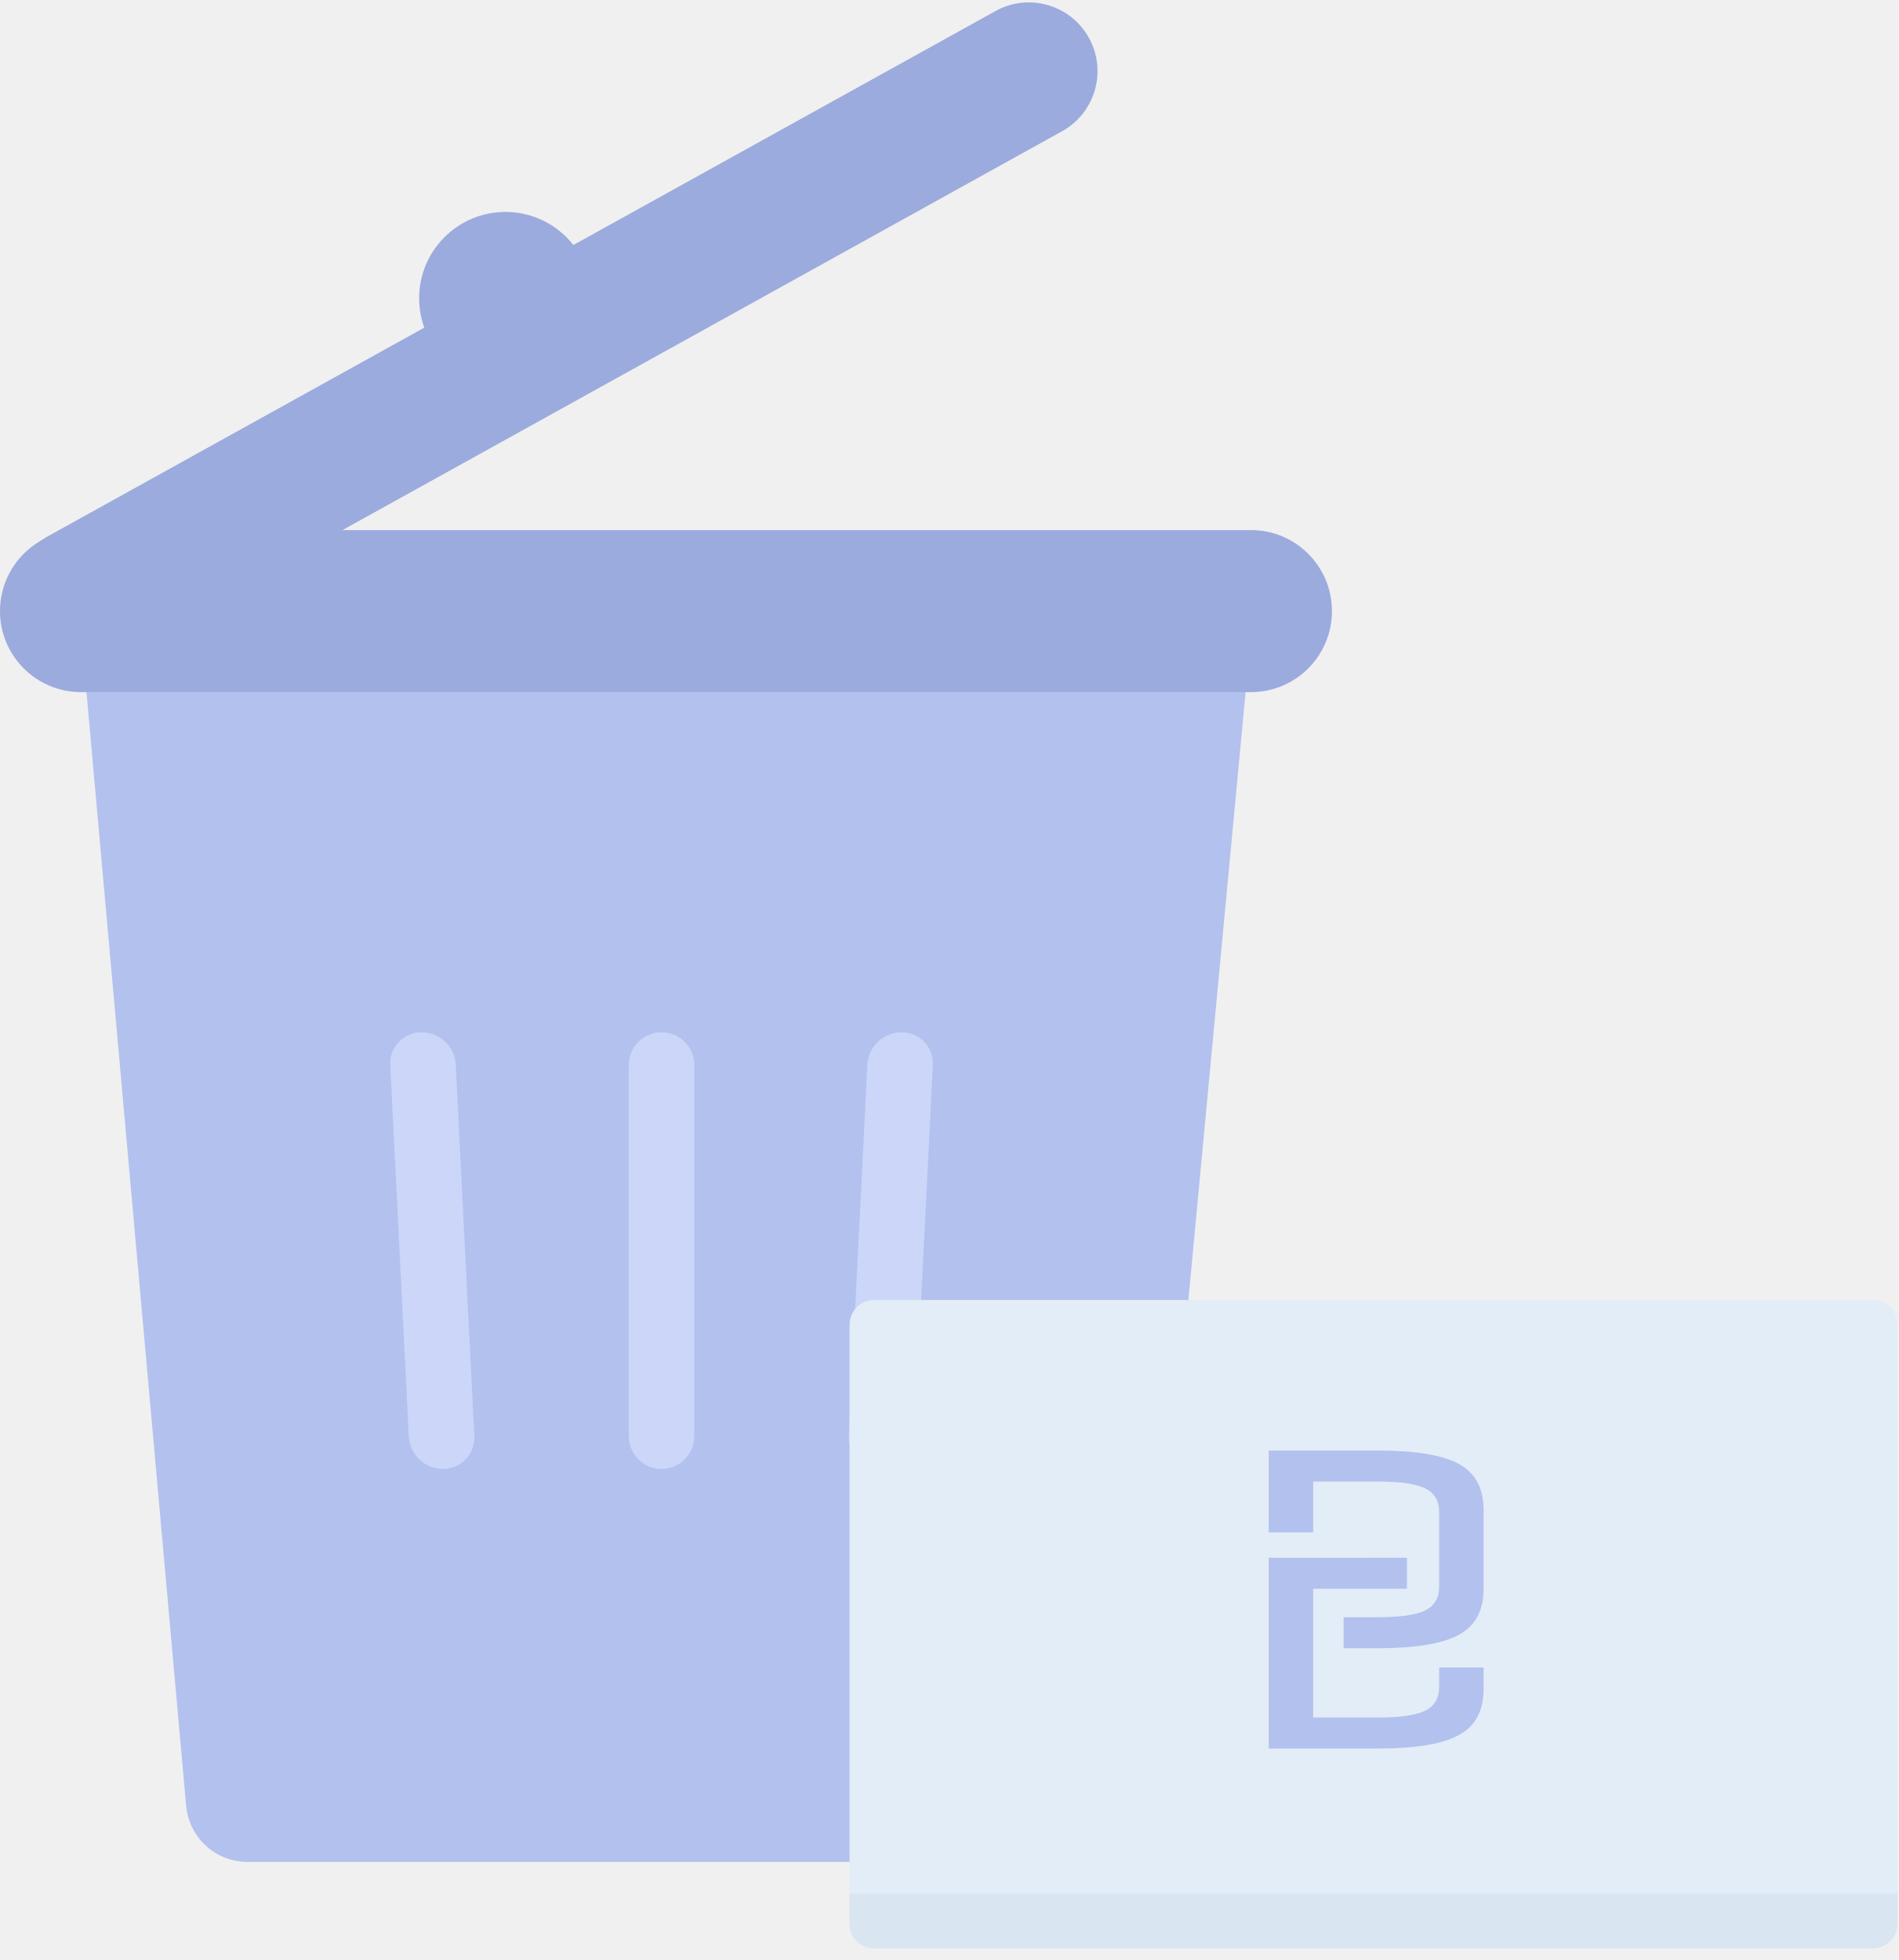
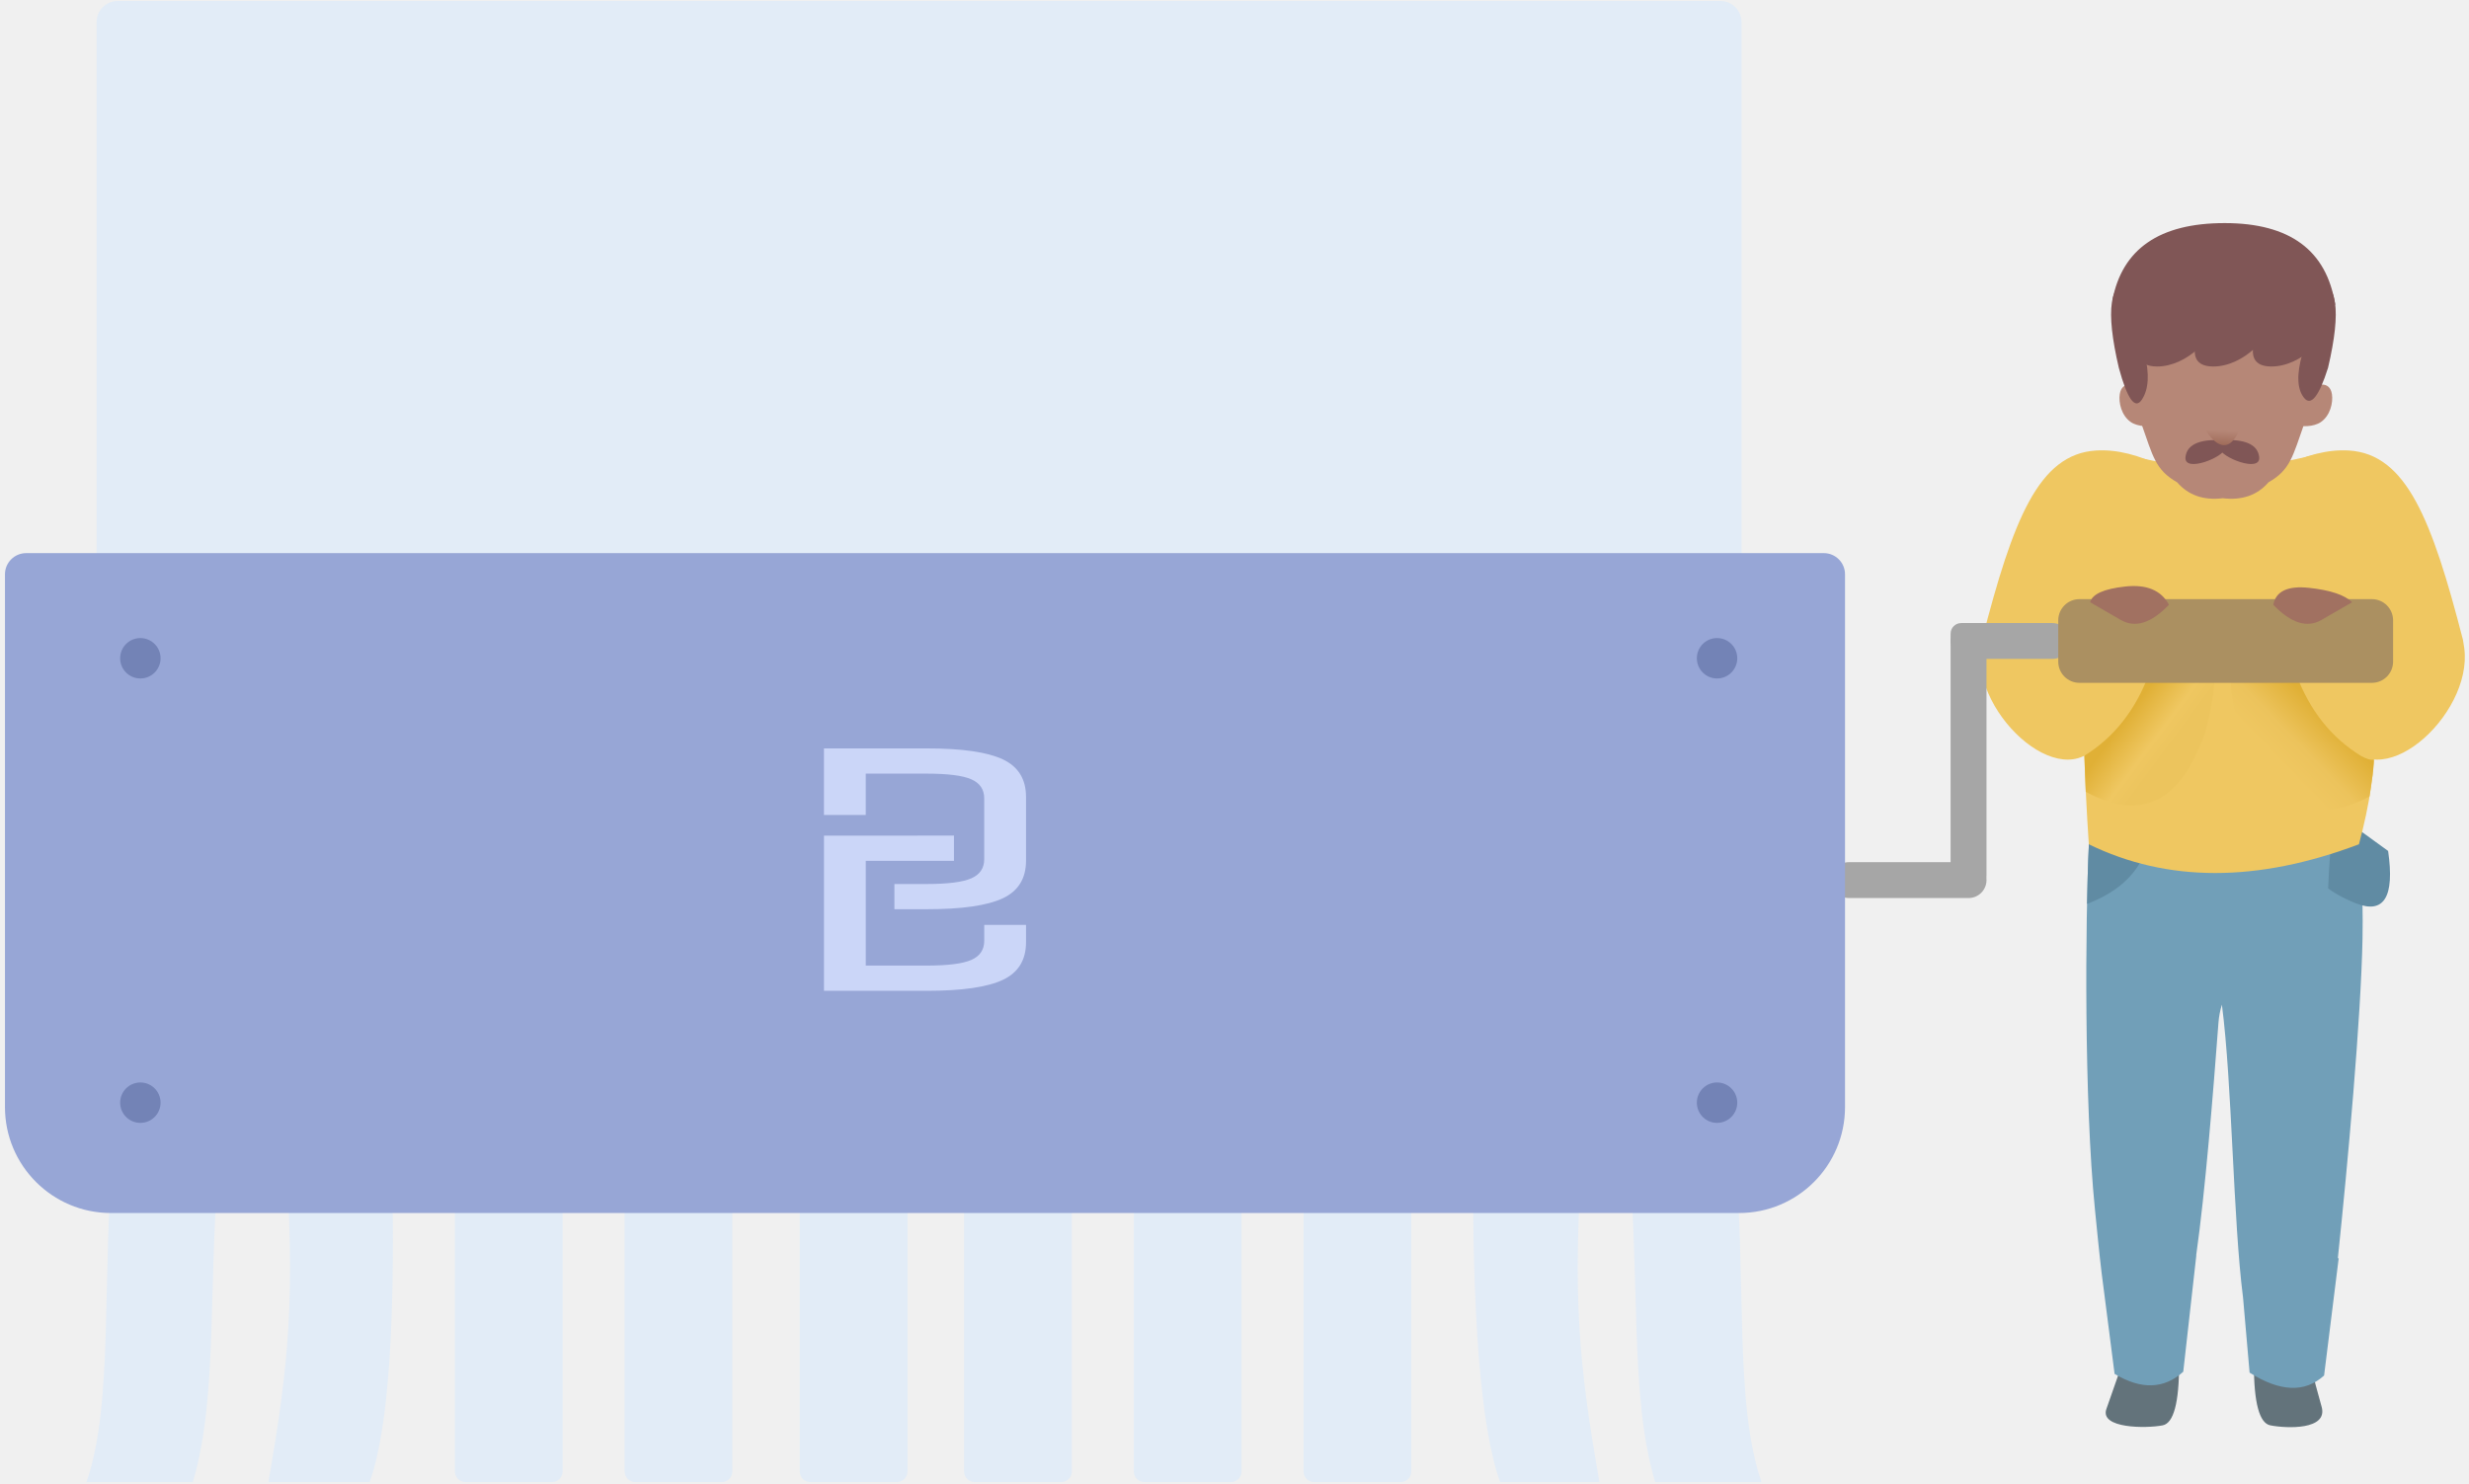
- <svg xmlns="http://www.w3.org/2000/svg" width="154" height="159" viewBox="0 0 154 159">
-   <g fill="none" fill-rule="evenodd" transform="translate(-1 -2)">
-     <path fill="#B3C1EE" d="M7.315 50.314h95.46l-9.244 98.198a5 5 0 0 1-4.978 4.531H21.079a5 5 0 0 1-4.98-4.554L7.315 50.314z" />
-     <g fill="#CBD6F9" transform="translate(32.522 85.738)">
-       <path d="M2.657 0a2.793 2.793 0 0 1 2.79 2.653l1.505 30.118a2.527 2.527 0 0 1-2.524 2.653 2.793 2.793 0 0 1-2.79-2.653L.134 2.653A2.527 2.527 0 0 1 2.657 0zM41.623 0a2.527 2.527 0 0 1 2.524 2.653l-1.505 30.118a2.793 2.793 0 0 1-2.79 2.653 2.527 2.527 0 0 1-2.524-2.653l1.506-30.118A2.793 2.793 0 0 1 41.624 0z" />
-       <rect width="5.314" height="35.424" x="19.483" rx="2.657" />
+ <svg xmlns="http://www.w3.org/2000/svg" xmlns:xlink="http://www.w3.org/1999/xlink" width="233" height="140" viewBox="0 0 233 140">
+   <defs>
+     <path id="a" d="M15.18 47.85c-.941-7.36-1.019-20.155-1.993-27.63a7.575 7.575 0 0 0-.323 1.688c-.492 6.523-1.247 15.994-2.104 21.978l.013-.003L9.54 54.87c-1.81 1.641-3.97 1.709-6.48.202l-.985-7.675a90.5 90.5 0 0 1-.229-1.77c-.244-2.028-.45-4.19-.638-6.064C.17 29.241.296 12.195.637 5.05 1.009-2.75 8.966 1.475 14.102 6.41c1.342-1.021 3.168-1.846 5.461-2.498 4.043-1.149 5.599-2.882 6.292-.455.393 1.374.686 6.14.603 10.506-.142 7.486-1.395 21.32-2.33 30.205l.083-.026-1.38 11.085c-1.81 1.642-4.153 1.551-7.03-.273l-.62-7.105z" />
+     <linearGradient id="c" x1="35.279%" x2="64.598%" y1="40.091%" y2="71.675%">
+       <stop offset="0%" stop-color="#E0B036" />
+       <stop offset="59.179%" stop-color="#ECC35C" />
+       <stop offset="100%" stop-color="#EFC761" />
+     </linearGradient>
+     <linearGradient id="d" x1="25.496%" x2="128.288%" y1="63.434%" y2="63.434%">
+       <stop offset="0%" stop-color="#B68777" />
+       <stop offset="100%" stop-color="#97614E" />
+     </linearGradient>
+     <linearGradient id="e" x1="35.279%" x2="63.652%" y1="40.091%" y2="65.191%">
+       <stop offset="0%" stop-color="#E0B036" />
+       <stop offset="66.942%" stop-color="#EFC761" />
+       <stop offset="100%" stop-color="#ECC45D" />
+     </linearGradient>
+   </defs>
+   <g fill="none" fill-rule="evenodd" transform="translate(-1)">
+     <path fill="#63737B" d="M201.26 128.77a527.062 527.062 0 0 0-1.482 4.237c-.636 1.845 3.766 1.84 5.315 1.536 1.032-.203 1.549-2.127 1.549-5.774h-5.381zM219.082 128.77a.405.405 0 0 0 0 .152c.259 1.166.625 2.484 1.012 3.873.612 2.199-3.295 2.051-4.844 1.748-1.033-.203-1.55-2.127-1.55-5.774h5.382z" />
+     <g transform="translate(197.494 74.612)">
+       <mask id="b" fill="#fff">
+         <use xlink:href="#a" />
+       </mask>
+       <use fill="#719FB8" xlink:href="#a" />
+       <path fill="#608BA3" d="M5.867 5.994c-.854 2.06-2.607 3.614-5.26 4.662-2.654 1.048-3.666-.6-3.037-4.944l3.87-2.81 4.427 3.092z" mask="url(#b)" />
+       <path fill="#608BA3" d="M29.052 5.994c-.853 2.06-2.607 3.614-5.26 4.662-2.654 1.048-3.666-.6-3.037-4.944l3.87-2.81 4.427 3.092z" mask="url(#b)" transform="matrix(-1 0 0 1 49.627 0)" />
    </g>
-     <rect width="108.043" height="13.147" x="1" y="45" fill="#9CABDD" rx="6.573" />
-     <rect width="99.043" height="11.147" x="-3.507" y="23.503" fill="#9CABDD" rx="5.573" transform="rotate(-29 46.015 29.076)" />
-     <g transform="translate(69.913 107.457)">
-       <rect width="85" height="52.602" fill="#E3EDF7" rx="2" />
-       <path fill="#D9E5F0" d="M0 48.157h85v2.445a2 2 0 0 1-2 2H2a2 2 0 0 1-2-2v-2.445z" />
-       <path fill="#B3C1EE" d="M47.826 31.393v-1.576h3.605v1.727c0 1.778-.67 3.03-2.007 3.754-1.338.727-3.519 1.09-6.54 1.09H34V20.913h8.108v-.005h3.107v2.52h-7.609v4.31h-.001V33.871h5.278c1.808 0 3.085-.187 3.828-.563.743-.375 1.115-1.013 1.115-1.915zm1.598-18.09c1.339.725 2.007 1.976 2.007 3.754v6.352c0 1.778-.668 3.028-2.007 3.754-1.338.727-3.519 1.088-6.541 1.088h-2.807v-2.515h2.807c1.809 0 3.084-.188 3.828-.563.743-.375 1.115-1.013 1.115-1.915v-6.051c0-.902-.372-1.538-1.115-1.914-.744-.377-2.02-.563-3.828-.563h-5.278v4.12H34v-6.635h8.883c3.022 0 5.204.362 6.541 1.088z" />
+     <path fill="#EFC761" d="M197.524 60.695c0 6.767.2 13.1.599 18.999 7.409 3.617 15.905 3.617 25.49 0 2.027-7.52 1.973-13.353-.163-17.496-2.135-4.143-3.385-10.59-3.749-19.34-5.965 1.601-11.848 1.651-17.647.15-8.7-2.252-4.53 7.535-4.53 17.687z" />
+     <path fill="#EFC761" d="M198.79 42.526c8.092-.516 17.55 10.372 23.509 17.137 5.958 6.765-17.809-.083-22.836 9.776-3.21 6.294-12.385-1.874-11.54-8.263.023-.169.064-.428.123-.777 2.922-11.368 5.35-17.528 10.745-17.873z" />
+     <path fill="#EFC761" d="M222.685 42.526c-8.09-.516-17.55 10.372-23.508 17.137-5.958 6.765 17.809-.083 22.836 9.776 3.21 6.294 12.385-1.874 11.54-8.263a23.45 23.45 0 0 0-.123-.777c-2.922-11.368-5.35-17.528-10.745-17.873z" />
+     <path fill="url(#c)" d="M212.786 71.334c2.792-1.731 4.82-4.296 6.083-7.696 1.014-2.729 5.03-3.374 6.099.46.175.63-.093 2.324-.804 5.084-2.935 6.854-7.008 8.853-12.219 5.998-.144-.959-.24-1.617-.286-1.975-.12-.927-.131-1.506-.117-1.503.29.062.705-.061 1.244-.368z" transform="matrix(-1 0 0 1 436.557 0)" />
+     <path fill="#B68777" d="M210.769 25.832c3.02-.996 4.956-1.573 5.806-1.73 1.81-.333 4.08 4.379 4.208 4.815 1.142 3.878-1.387 8.402-2.331 11.077-1.093 3.098-1.32 4.365-3.374 5.534-1.059 1.22-2.495 1.72-4.31 1.502-1.813.219-3.25-.282-4.31-1.502-2.053-1.169-2.28-2.436-3.373-5.534-.944-2.675-3.473-7.2-2.33-11.077.128-.436 2.398-5.148 4.207-4.814.85.156 2.785.733 5.807 1.73z" />
+     <path fill="#B68777" d="M218.68 36.926c.904-.73 2.186-1.031 2.386.292.117.77-.146 2.009-1.056 2.629-.655.446-1.891.495-2.407.173-1.231-.77.174-2.363 1.077-3.094zM203.426 36.926c-.903-.73-2.185-1.031-2.385.292-.117.77.146 2.009 1.055 2.629.655.446 1.892.495 2.407.173 1.232-.77-.173-2.363-1.077-3.094z" />
+     <path fill="#805656" d="M210.216 41.533c-1.842-.005-2.832.524-2.968 1.586-.205 1.593 3.71 0 3.71-.793 0-.529-.247-.793-.742-.793z" />
+     <path fill="#805656" d="M211.228 41.533c1.843-.005 2.832.524 2.969 1.586.204 1.593-3.71 0-3.71-.793 0-.529.247-.793.741-.793z" />
+     <path fill="url(#d)" d="M10.805 15.855c.875.633 1.312 1.223 1.312 1.77 0 .549-.497 1.015-1.49 1.4l-.364-1.879.364-1.291h.178z" transform="scale(-1 1) rotate(87 -112.222 -87.656)" />
+     <path fill="#805656" d="M208.864 30.623c-1.26 2.648-.927 3.972 1 3.972 2.893 0 5.562-2.93 5.692-4.686.129-1.756-3.772-3.263-5.117-3.12-.896.096-1.421 1.374-1.575 3.834z" />
+     <path fill="#805656" d="M203.563 30.623c-1.262 2.648-.928 3.972 1 3.972 2.892 0 5.562-2.93 5.69-4.686.13-1.756-3.77-3.263-5.115-3.12-.897.096-1.422 1.374-1.575 3.834zM214.348 30.623c-1.26 2.648-.927 3.972 1 3.972 2.893 0 5.562-2.93 5.692-4.686.129-1.756-3.772-3.263-5.117-3.12-.896.096-1.421 1.374-1.575 3.834z" />
+     <path fill="#805656" d="M203.379 33.394c.48 1.901.398 3.342-.246 4.322-.645.98-1.371-.02-2.18-3.004-1.278-5.463-.874-8.194 1.213-8.194s3.805.717 5.154 2.153l-3.941 4.723zM218.274 33.394c-.554 1.94-.502 3.325.154 4.152.656.828 1.413-.117 2.271-2.834 1.279-5.463.874-8.194-1.213-8.194-2.086 0-3.804.717-5.153 2.153l3.94 4.723z" />
+     <path fill="#805656" d="M200.341 28.378c.915-4.88 4.449-7.32 10.6-7.32 6.15 0 9.629 2.57 10.433 7.708l-21.033-.388z" />
+     <path fill="url(#e)" d="M197.705 71.334c2.792-1.731 4.82-4.296 6.083-7.696 1.014-2.729 5.03-3.374 6.099.46.175.63-.093 2.324-.804 5.084-2.29 6.558-6.042 8.41-11.252 5.555l-.126-3.403z" />
+     <rect width="14.671" height="3.386" x="173.795" y="81.383" fill="#A6A6A6" rx="1.693" />
+     <path fill="#A6A6A6" d="M185.08 82.64V59.812a1 1 0 0 1 1-1h1.386a1 1 0 0 1 1 1V82.64a1 1 0 0 1-1 1h-1.386a1 1 0 0 1-1-1z" />
+     <rect width="11.285" height="3.386" x="185.08" y="58.812" fill="#A6A6A6" rx="1.693" />
+     <rect width="31.599" height="7.9" x="195.237" y="56.555" fill="#AB9061" rx="2" />
+     <g transform="translate(.961 .092)">
+       <rect width="155.237" height="63.56" x="9.153" fill="#E2ECF7" rx="2" />
+       <g fill="#E2ECF7" transform="translate(7.627 106.923)">
+         <path d="M17.738 32.884c1.925-11.054 2.593-17.512 1.568-31.788-.027-.605.275-1.072.976-1.095L19.06 0h7.577c.702 0 2.724.49 2.724 1.096.445 16.134-.243 26.73-2.064 31.788M143.348 32.884c-1.926-11.054-2.594-17.512-1.568-31.788.027-.605.996-1.072.295-1.095l-.05-.001h-7.576c-.702 0-3.015.49-3.015 1.096-.125 16.134.722 26.73 2.543 31.788M158.646 32.884c-2.624-7.566-1.372-19.608-2.576-31.666.078-.602-.424-1.144-1.122-1.211a1.472 1.472 0 0 0-.141-.007h-7.536c-.678 0-1.327.471-1.27 1.042 1.27 12.601.13 23.487 2.606 31.842h10.039z" />
+         <rect width="10.17" height="32.884" x="35.339" rx="1" />
+         <rect width="10.17" height="32.884" x="51.356" rx="1" />
+         <rect width="10.17" height="32.884" x="67.882" rx="1" />
+         <path d="M.573 32.884c2.623-7.566 1.372-19.608 2.575-31.666C3.07.616 3.573.074 4.27.007 4.317.002 4.364 0 4.411 0h7.536c.678 0 1.327.471 1.27 1.042-1.27 12.601-.13 23.487-2.605 31.842H.572z" />
+         <rect width="10.17" height="32.884" x="83.391" rx="1" />
+         <rect width="10.17" height="32.884" x="99.408" rx="1" />
+         <rect width="10.17" height="32.884" x="115.425" rx="1" />
+       </g>
+       <g transform="translate(0 52.12)">
+         <path fill="#97A6D6" d="M2.508 0h169.646a2 2 0 0 1 2 2v50.289c0 5.523-4.477 10-10 10H10.508c-5.522 0-10-4.477-10-10V2a2 2 0 0 1 2-2z" />
+         <circle cx="13.285" cy="9.924" r="1.907" fill="#7383B6" />
+         <circle cx="162.078" cy="9.924" r="1.907" fill="#7383B6" />
+         <circle cx="13.285" cy="51.873" r="1.907" fill="#7383B6" />
+         <circle cx="162.078" cy="51.873" r="1.907" fill="#7383B6" />
+         <path fill="#CBD6F8" d="M92.922 36.587v-1.493h3.943v1.635c0 1.683-.732 2.868-2.195 3.554-1.464.688-3.85 1.031-7.155 1.031h-9.717V26.667h8.868v-.005h3.399v2.386h-8.323v4.08h-.001v5.804h5.774c1.977 0 3.374-.177 4.187-.533.813-.355 1.22-.959 1.22-1.812zm1.748-17.124c1.464.687 2.195 1.87 2.195 3.553v6.013c0 1.682-.731 2.866-2.195 3.553-1.464.688-3.85 1.03-7.156 1.03H84.444v-2.38H87.513c1.979 0 3.375-.178 4.187-.534.813-.355 1.22-.958 1.22-1.812V23.16c0-.854-.407-1.457-1.22-1.812-.812-.357-2.208-.533-4.187-.533h-5.773v3.9h-3.944v-6.282h9.717c3.306 0 5.693.344 7.156 1.03z" />
+       </g>
    </g>
-     <circle cx="42" cy="26.193" r="7" fill="#9CABDD" />
+     <path fill="#A17161" d="M215.528 57.084c1.671 1.742 3.186 2.22 4.546 1.436 1.359-.785 2.323-1.341 2.89-1.67-.68-.686-2.027-1.14-4.043-1.36-2.015-.22-3.147.311-3.393 1.594zM205.686 57.084c-1.671 1.742-3.186 2.22-4.546 1.436l-2.89-1.67c.19-.77 1.293-1.267 3.309-1.487 2.016-.22 3.392.354 4.127 1.721z" />
  </g>
</svg>
